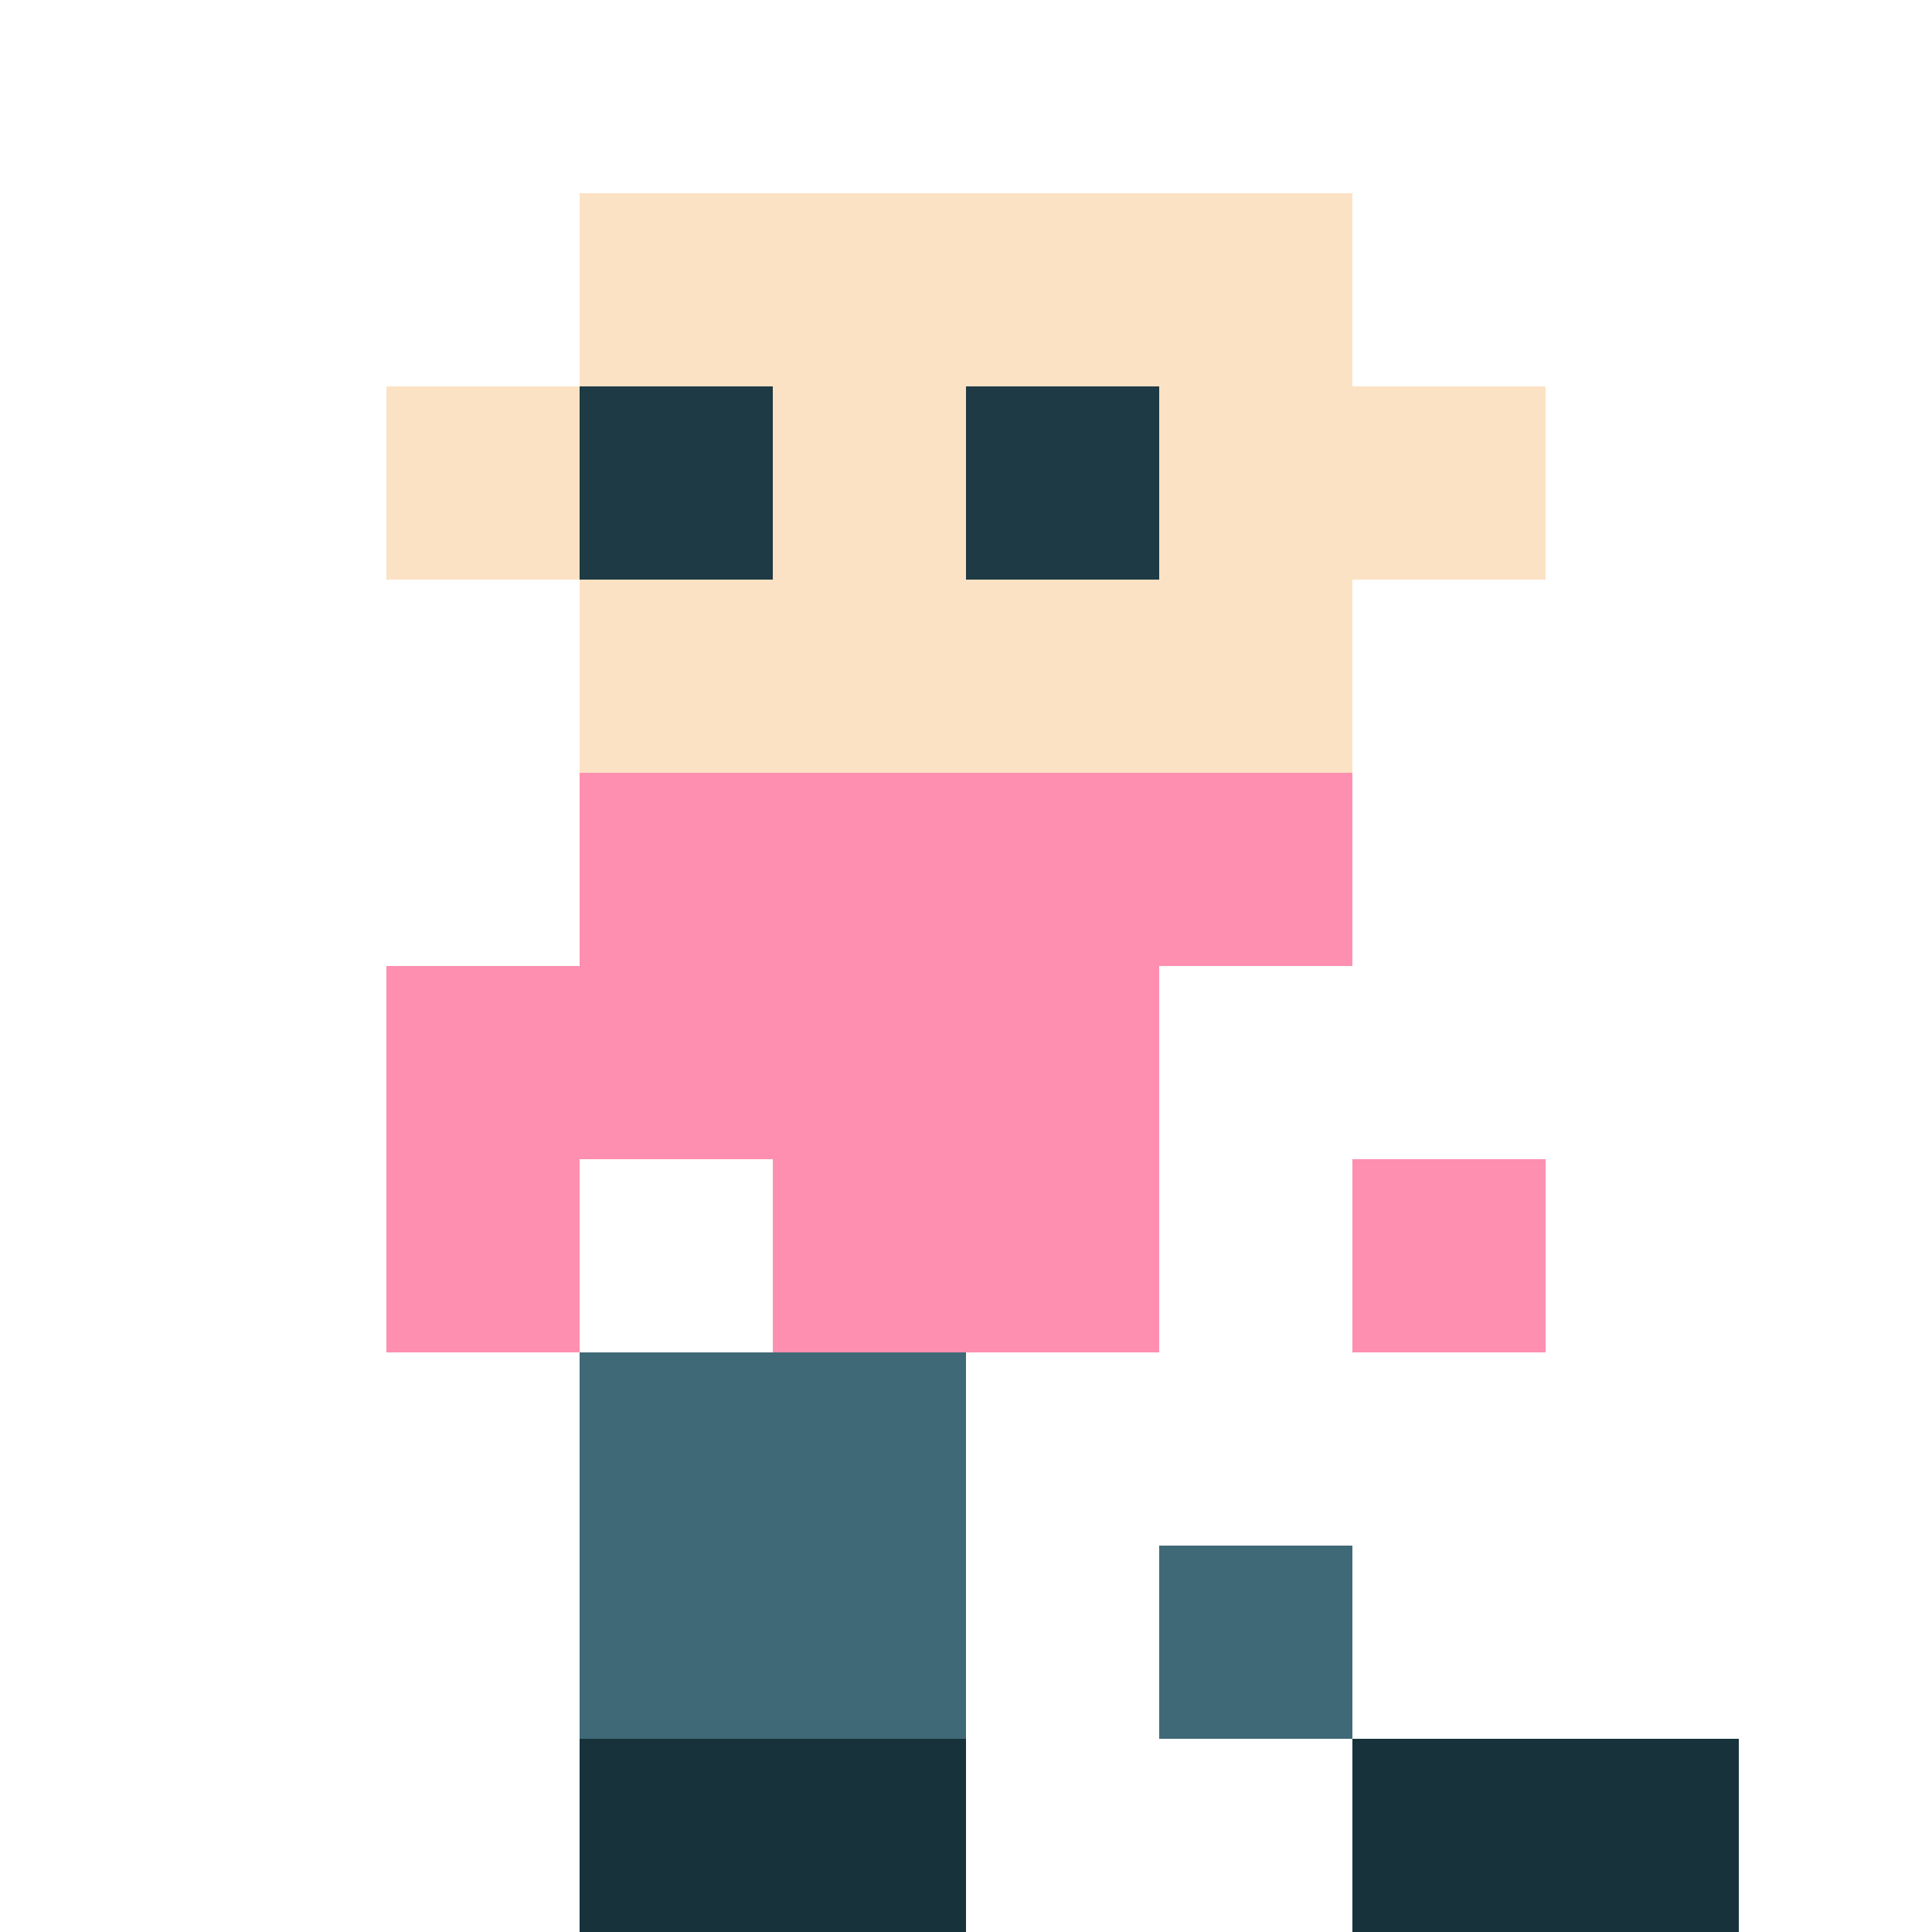
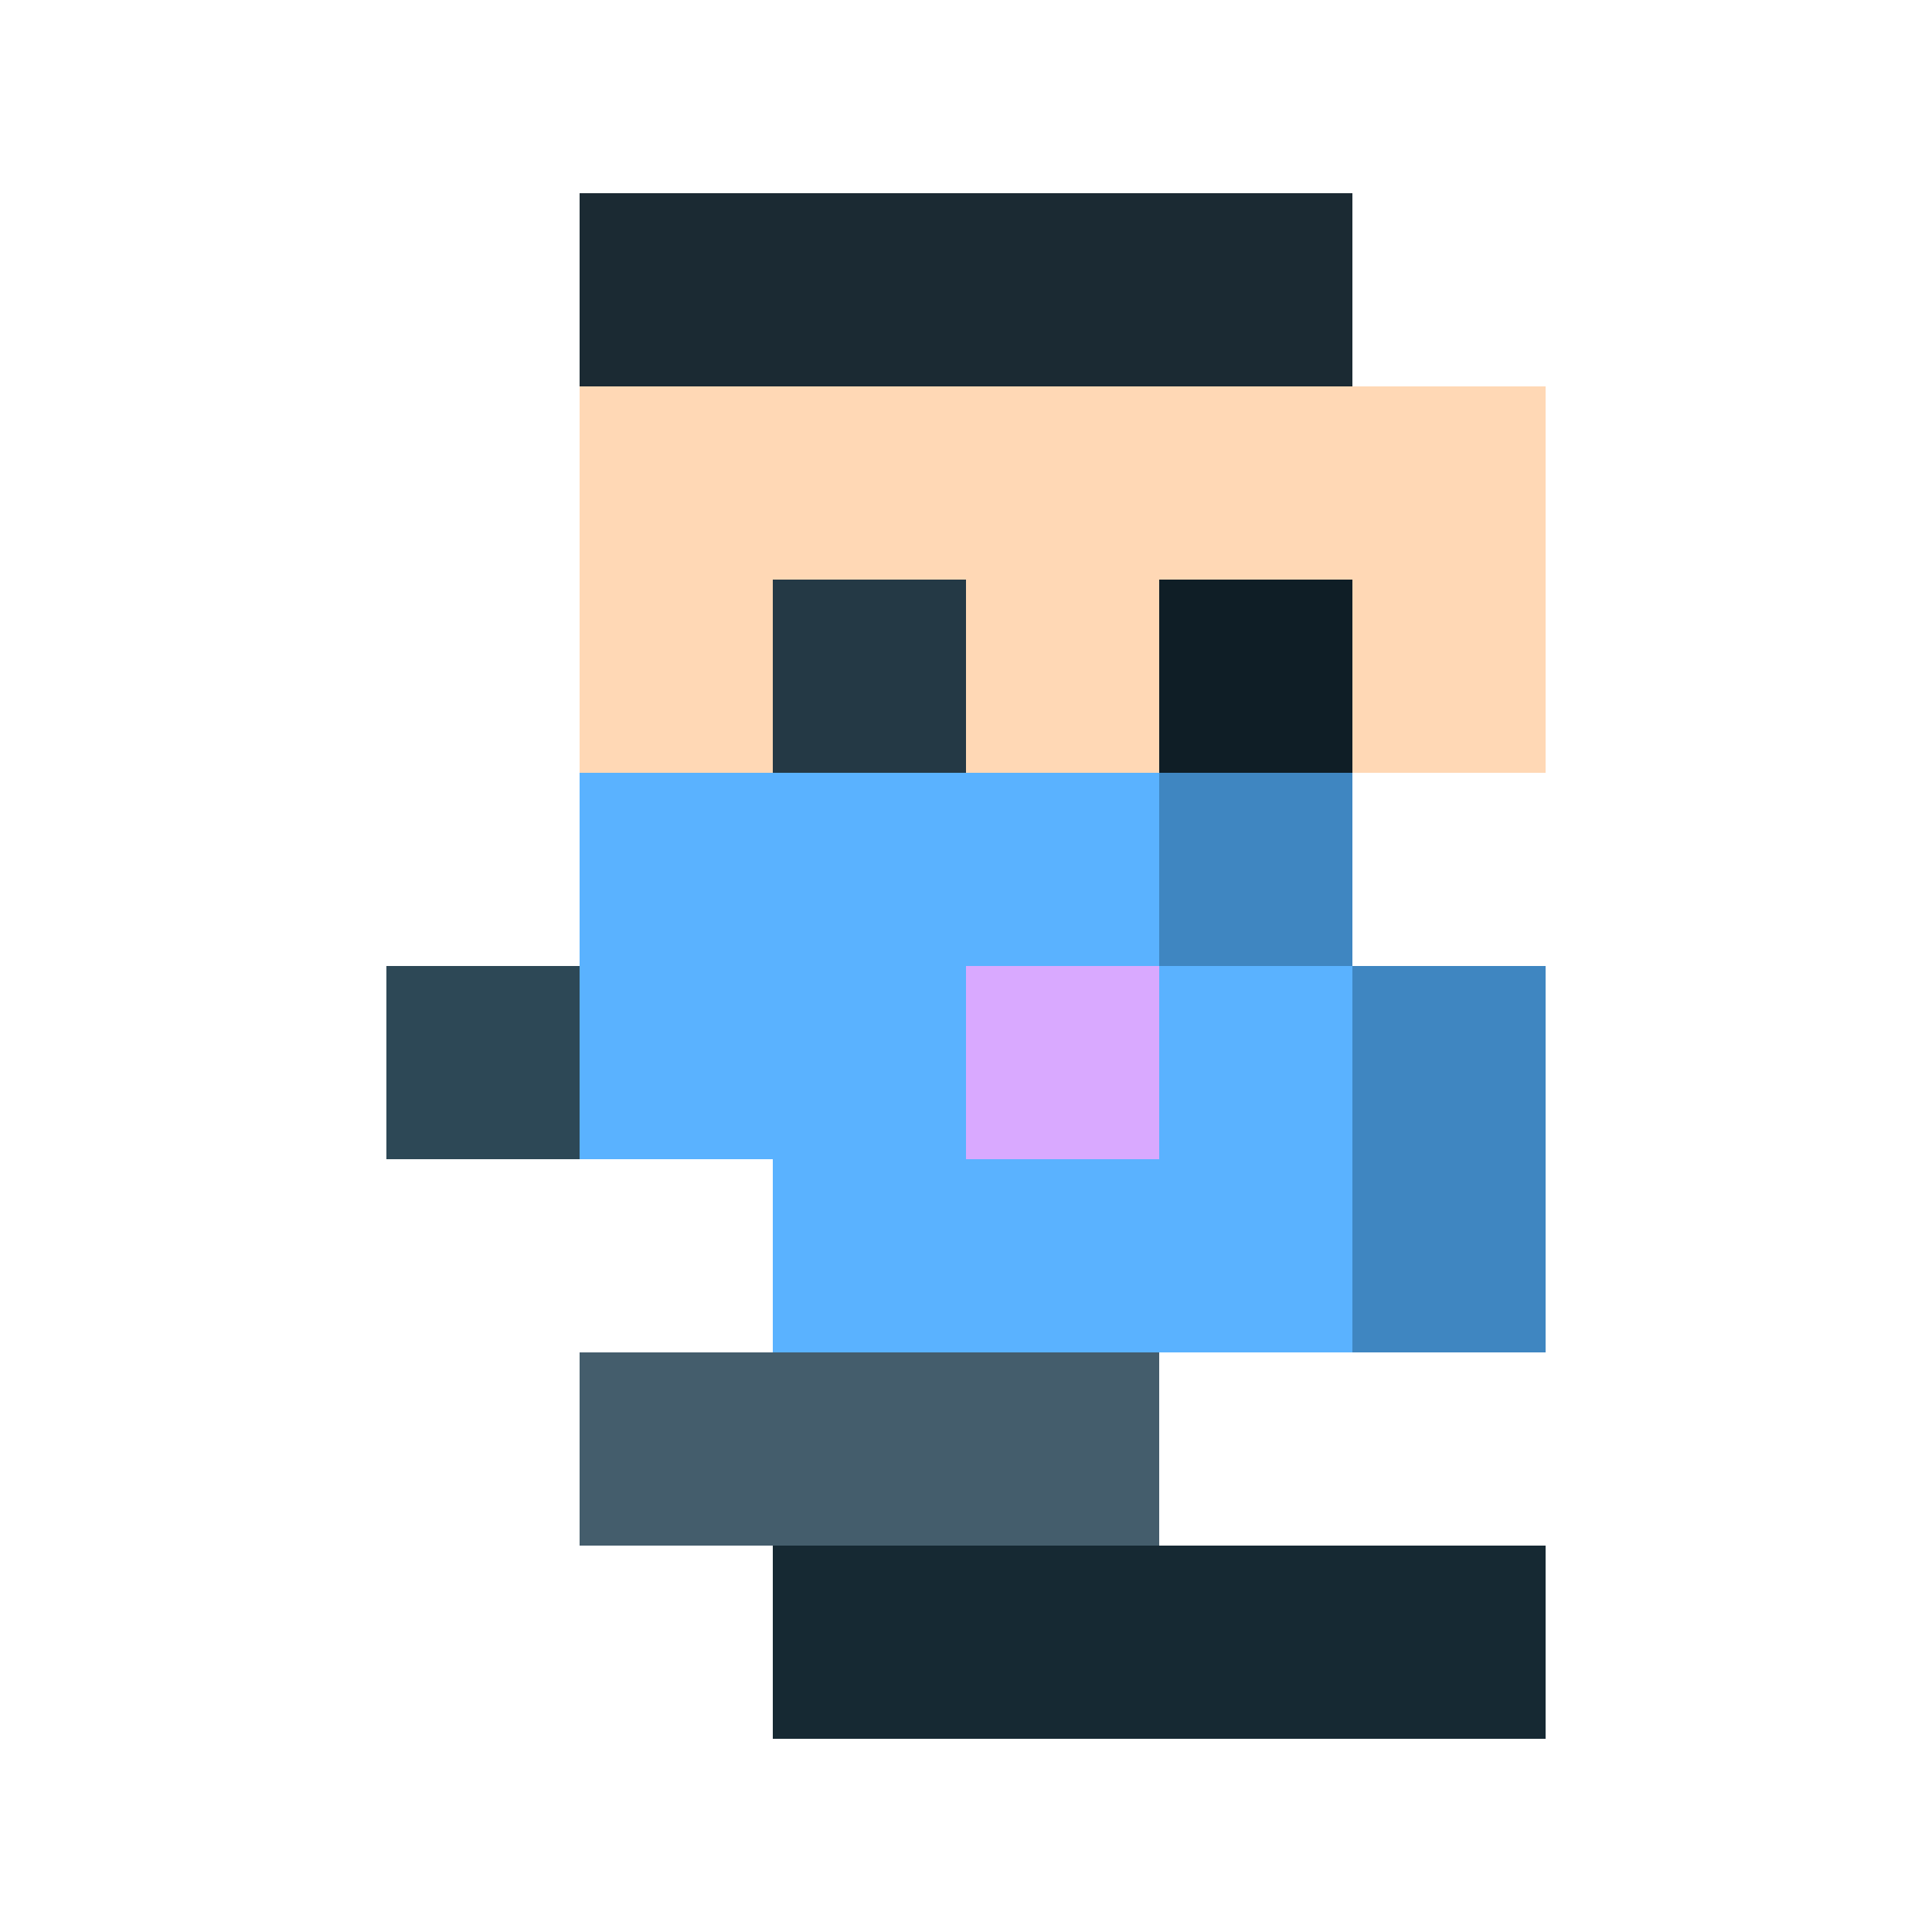
- <svg xmlns="http://www.w3.org/2000/svg" width="100%" height="100%" viewBox="0 0 40 40">
-   <rect x="12" y="4" width="4" height="4" fill="#fce2c4" />
-   <rect x="16" y="4" width="4" height="4" fill="#fce2c4" />
-   <rect x="20" y="4" width="4" height="4" fill="#fce2c4" />
-   <rect x="24" y="4" width="4" height="4" fill="#fce2c4" />
-   <rect x="8" y="8" width="4" height="4" fill="#fce2c4" />
-   <rect x="12" y="8" width="4" height="4" fill="#1e3a44" />
-   <rect x="16" y="8" width="4" height="4" fill="#fce2c4" />
-   <rect x="20" y="8" width="4" height="4" fill="#1e3a44" />
-   <rect x="24" y="8" width="4" height="4" fill="#fce2c4" />
-   <rect x="28" y="8" width="4" height="4" fill="#fce2c4" />
-   <rect x="12" y="12" width="4" height="4" fill="#fce2c4" />
-   <rect x="16" y="12" width="4" height="4" fill="#fce2c4" />
-   <rect x="20" y="12" width="4" height="4" fill="#fce2c4" />
-   <rect x="24" y="12" width="4" height="4" fill="#fce2c4" />
-   <rect x="12" y="16" width="4" height="4" fill="#ff8fb1" />
-   <rect x="16" y="16" width="4" height="4" fill="#ff8fb1" />
-   <rect x="20" y="16" width="4" height="4" fill="#ff8fb1" />
-   <rect x="24" y="16" width="4" height="4" fill="#ff8fb1" />
-   <rect x="8" y="20" width="4" height="4" fill="#ff8fb1" />
-   <rect x="12" y="20" width="4" height="4" fill="#ff8fb1" />
-   <rect x="16" y="20" width="4" height="4" fill="#ff8fb1" />
-   <rect x="20" y="20" width="4" height="4" fill="#ff8fb1" />
-   <rect x="8" y="24" width="4" height="4" fill="#ff8fb1" />
-   <rect x="16" y="24" width="4" height="4" fill="#ff8fb1" />
-   <rect x="20" y="24" width="4" height="4" fill="#ff8fb1" />
-   <rect x="28" y="24" width="4" height="4" fill="#ff8fb1" />
-   <rect x="12" y="28" width="4" height="4" fill="#406977" />
-   <rect x="16" y="28" width="4" height="4" fill="#406977" />
-   <rect x="12" y="32" width="4" height="4" fill="#406977" />
-   <rect x="16" y="32" width="4" height="4" fill="#406977" />
-   <rect x="24" y="32" width="4" height="4" fill="#406977" />
-   <rect x="12" y="36" width="4" height="4" fill="#17323b" />
-   <rect x="16" y="36" width="4" height="4" fill="#17323b" />
-   <rect x="28" y="36" width="4" height="4" fill="#17323b" />
-   <rect x="32" y="36" width="4" height="4" fill="#17323b" />
+ <svg xmlns="http://www.w3.org/2000/svg" viewBox="0 0 40 40" width="100%" height="100%" shape-rendering="crispEdges" preserveAspectRatio="xMidYMid meet">
+   <rect x="12" y="4" width="4" height="4" fill="#1b2a33" />
+   <rect x="16" y="4" width="4" height="4" fill="#1b2a33" />
+   <rect x="20" y="4" width="4" height="4" fill="#1b2a33" />
+   <rect x="24" y="4" width="4" height="4" fill="#1b2a33" />
+   <rect x="12" y="8" width="4" height="4" fill="#ffd8b5" />
+   <rect x="16" y="8" width="4" height="4" fill="#ffd8b5" />
+   <rect x="20" y="8" width="4" height="4" fill="#ffd8b5" />
+   <rect x="24" y="8" width="4" height="4" fill="#ffd8b5" />
+   <rect x="28" y="8" width="4" height="4" fill="#ffd8b5" />
+   <rect x="12" y="12" width="4" height="4" fill="#ffd8b5" />
+   <rect x="16" y="12" width="4" height="4" fill="#243945" />
+   <rect x="20" y="12" width="4" height="4" fill="#ffd8b5" />
+   <rect x="24" y="12" width="4" height="4" fill="#0f1e26" />
+   <rect x="28" y="12" width="4" height="4" fill="#ffd8b5" />
+   <rect x="12" y="16" width="4" height="4" fill="#5ab2ff" />
+   <rect x="16" y="16" width="4" height="4" fill="#5ab2ff" />
+   <rect x="20" y="16" width="4" height="4" fill="#5ab2ff" />
+   <rect x="24" y="16" width="4" height="4" fill="#3f86c1" />
+   <rect x="8" y="20" width="4" height="4" fill="#2d4856" />
+   <rect x="12" y="20" width="4" height="4" fill="#5ab2ff" />
+   <rect x="16" y="20" width="4" height="4" fill="#5ab2ff" />
+   <rect x="20" y="20" width="4" height="4" fill="#d9a9ff" />
+   <rect x="24" y="20" width="4" height="4" fill="#5ab2ff" />
+   <rect x="28" y="20" width="4" height="4" fill="#3f86c1" />
+   <rect x="16" y="24" width="4" height="4" fill="#5ab2ff" />
+   <rect x="20" y="24" width="4" height="4" fill="#5ab2ff" />
+   <rect x="24" y="24" width="4" height="4" fill="#5ab2ff" />
+   <rect x="28" y="24" width="4" height="4" fill="#3f86c1" />
+   <rect x="12" y="28" width="4" height="4" fill="#445d6c" />
+   <rect x="16" y="28" width="4" height="4" fill="#445d6c" />
+   <rect x="20" y="28" width="4" height="4" fill="#445d6c" />
+   <rect x="16" y="32" width="4" height="4" fill="#162933" />
+   <rect x="20" y="32" width="4" height="4" fill="#162933" />
+   <rect x="24" y="32" width="4" height="4" fill="#162933" />
+   <rect x="28" y="32" width="4" height="4" fill="#162933" />
</svg>
